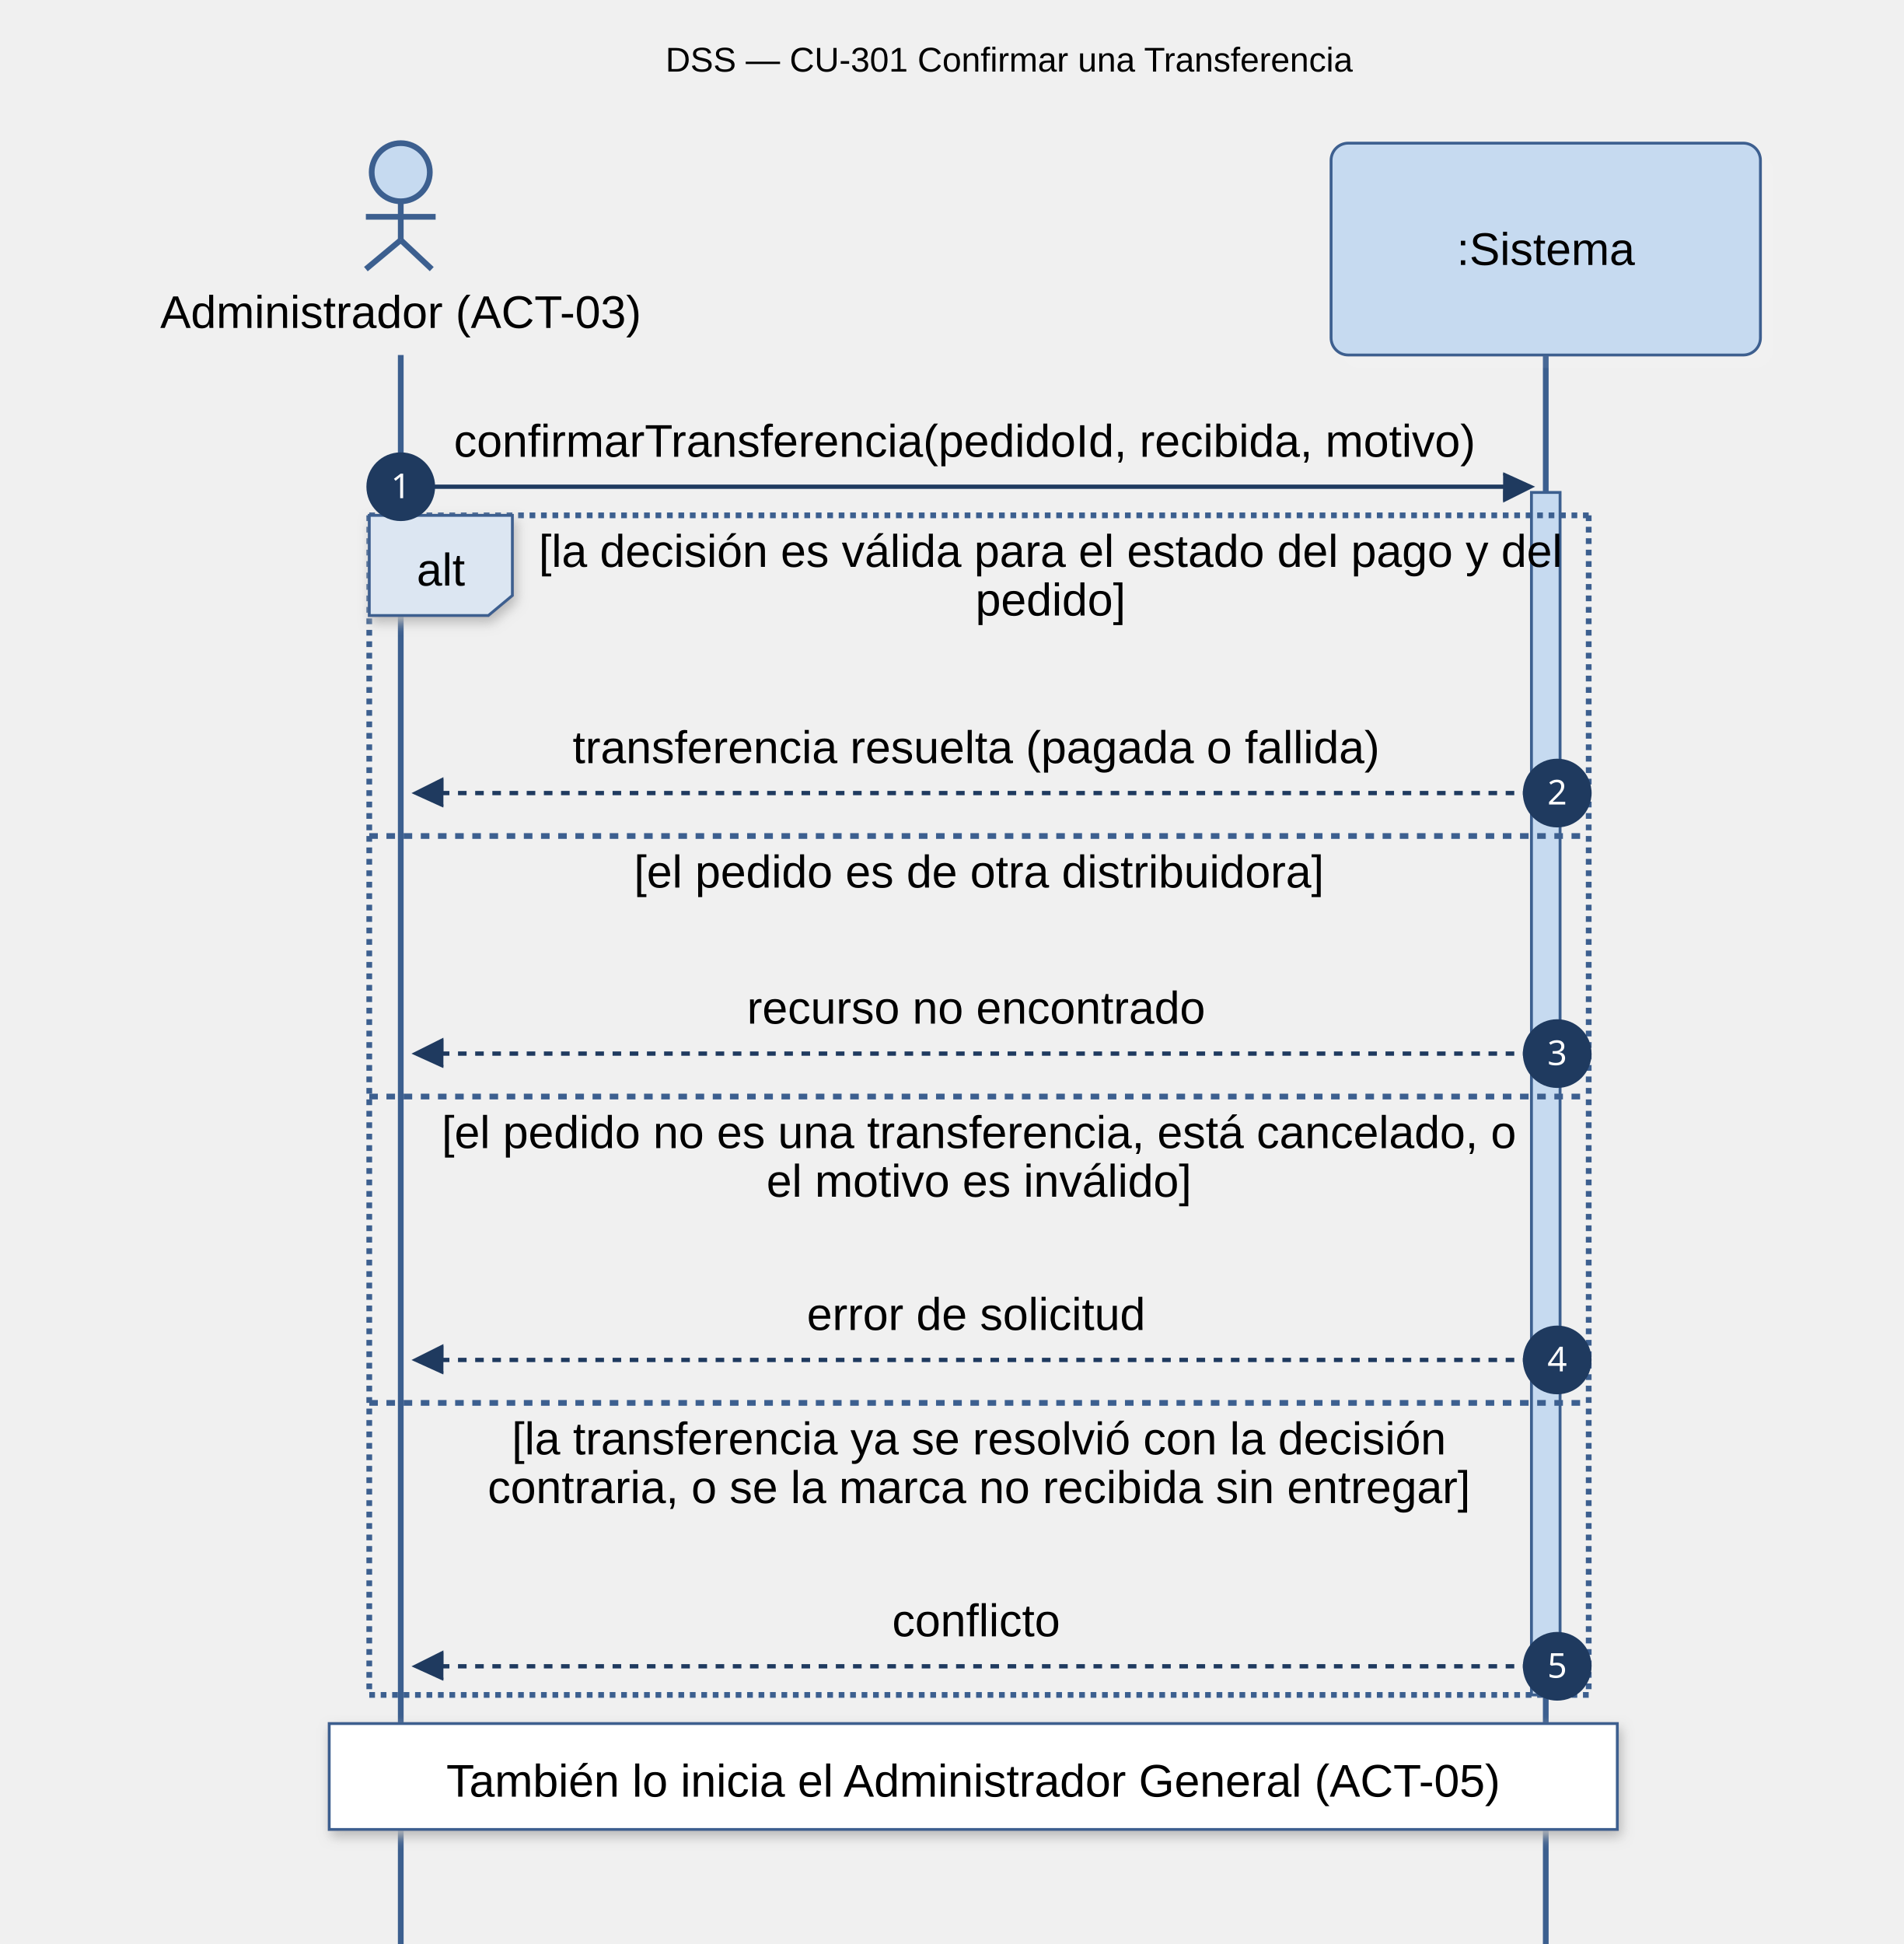
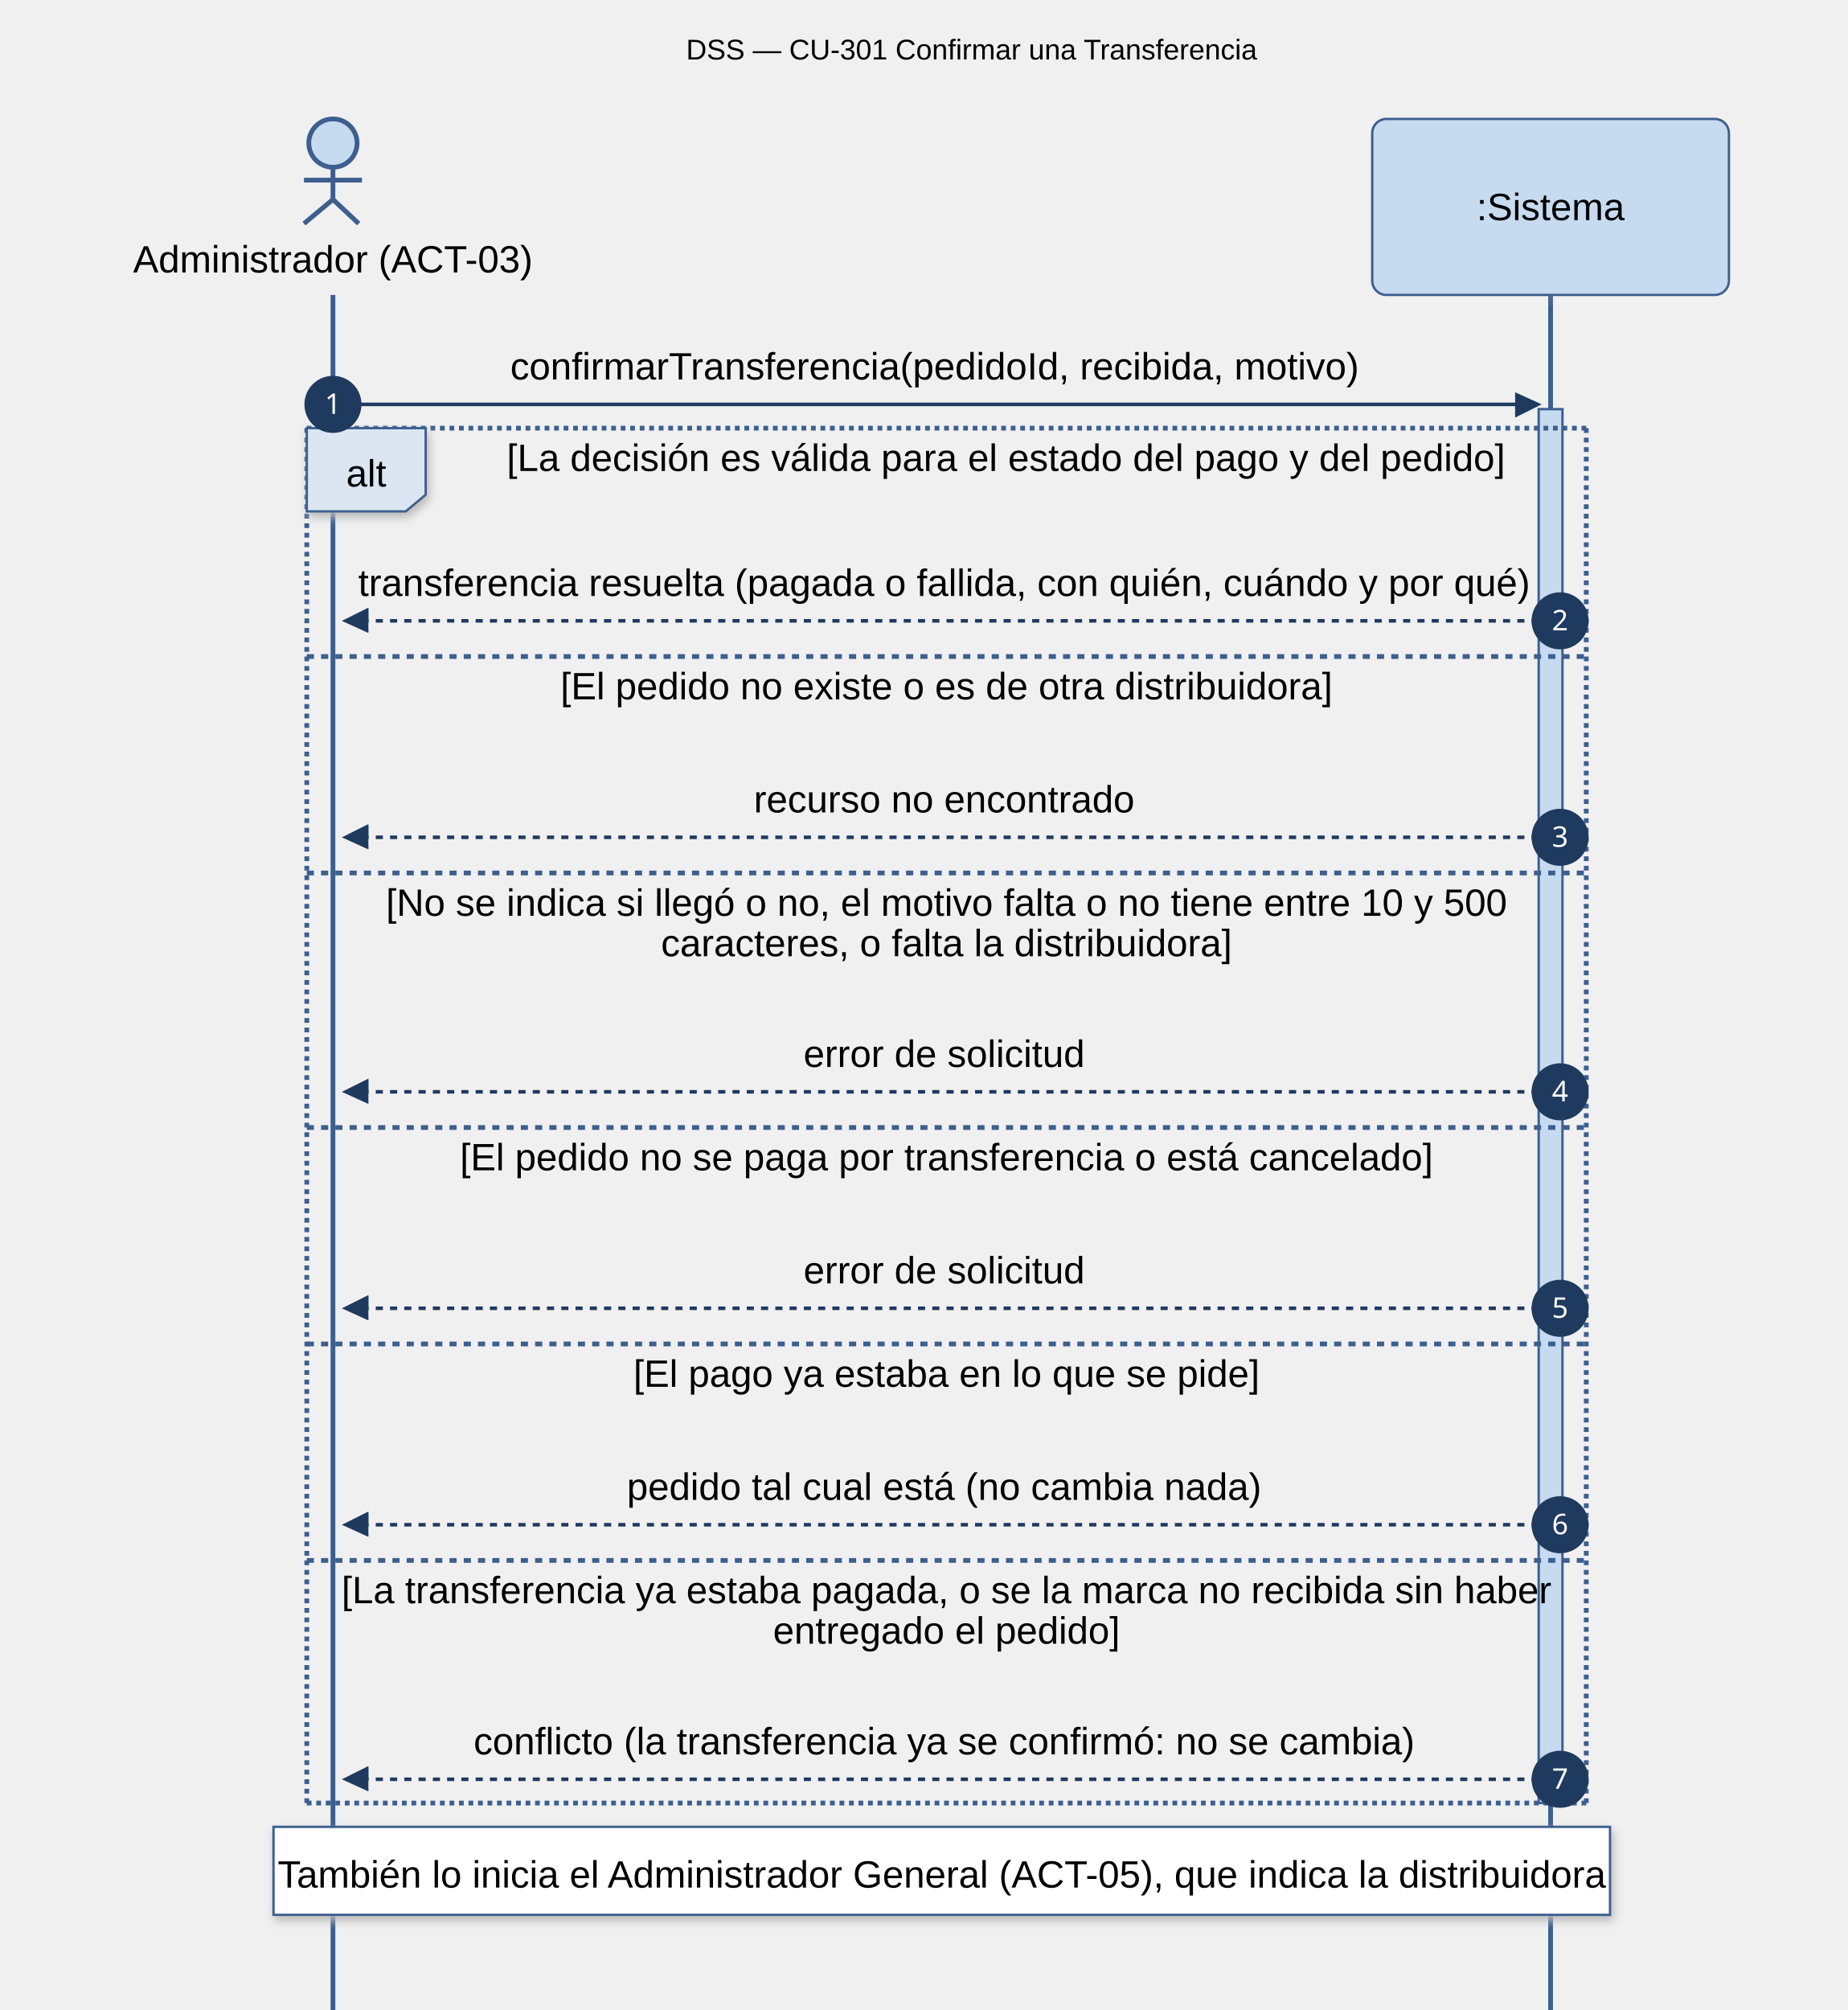
- <svg xmlns="http://www.w3.org/2000/svg" id="my-svg" width="100%" style="max-width: 665px; background-color: white;" viewBox="-50 -50 665 679" role="graphics-document document" aria-roledescription="sequence">
+ <svg xmlns="http://www.w3.org/2000/svg" id="my-svg" width="100%" style="max-width: 777px; background-color: white;" viewBox="-50 -50 777 845" role="graphics-document document" aria-roledescription="sequence">
  <g>
-     <line id="actor1" x1="490" y1="74" x2="490" y2="2000" class="actor-line 200" stroke-width="0.5px" stroke="#999" name="SIS" data-et="life-line" data-id="SIS" />
+     <line id="actor1" x1="602" y1="74" x2="602" y2="2000" class="actor-line 200" stroke-width="0.5px" stroke="#999" name="SIS" data-et="life-line" data-id="SIS" />
    <g id="root-1" data-look="neo" data-et="participant" data-type="participant" data-id="SIS">
-       <rect x="415" y="0" fill="#eaeaea" stroke="#666" width="150" height="74" name="SIS" rx="6" ry="6" class="actor actor-top" data-look="neo" filter="url(#my-svg-drop-shadow)" />
-       <text x="490" y="37" dominant-baseline="central" alignment-baseline="central" class="actor actor-box" style="text-anchor: middle; font-size: 16px; font-weight: 400;">
-         <tspan x="490" dy="0">:Sistema</tspan>
+       <rect x="527" y="0" fill="#eaeaea" stroke="#666" width="150" height="74" name="SIS" rx="6" ry="6" class="actor actor-top" data-look="neo" filter="url(#my-svg-drop-shadow)" />
+       <text x="602" y="37" dominant-baseline="central" alignment-baseline="central" class="actor actor-box" style="text-anchor: middle; font-size: 16px; font-weight: 400;">
+         <tspan x="602" dy="0">:Sistema</tspan>
      </text>
    </g>
  </g>
  <g>
    <line id="actor0" x1="90" y1="74" x2="90" y2="2000" class="actor-line 200" stroke-width="0.5px" stroke="#999" name="ADM" data-et="life-line" data-id="ADM" />
  </g>
  <style>#my-svg{font-family:Arial,Helvetica,sans-serif;font-size:12px;fill:#000000;}@keyframes edge-animation-frame{from{stroke-dashoffset:0;}}@keyframes dash{to{stroke-dashoffset:0;}}#my-svg .edge-animation-slow{stroke-dasharray:9,5!important;stroke-dashoffset:900;animation:dash 50s linear infinite;stroke-linecap:round;}#my-svg .edge-animation-fast{stroke-dasharray:9,5!important;stroke-dashoffset:900;animation:dash 20s linear infinite;stroke-linecap:round;}#my-svg .error-icon{fill:hsl(31.429, 58.333%, 90.882%);}#my-svg .error-text{fill:rgb(9.688, 22.604, 36.812);stroke:rgb(9.688, 22.604, 36.812);}#my-svg .edge-thickness-normal{stroke-width:1px;}#my-svg .edge-thickness-thick{stroke-width:3.5px;}#my-svg .edge-pattern-solid{stroke-dasharray:0;}#my-svg .edge-thickness-invisible{stroke-width:0;fill:none;}#my-svg .edge-pattern-dashed{stroke-dasharray:3;}#my-svg .edge-pattern-dotted{stroke-dasharray:2;}#my-svg .marker{fill:#1F3A5F;stroke:#1F3A5F;}#my-svg .marker.cross{stroke:#1F3A5F;}#my-svg svg{font-family:Arial,Helvetica,sans-serif;font-size:12px;}#my-svg p{margin:0;}#my-svg .actor{stroke:#3C5F8F;fill:#C6DAF0;stroke-width:1;}#my-svg rect.actor.outer-path[data-look="neo"]{filter:drop-shadow( 1px 2px 2px rgba(185,185,185,1));}#my-svg rect.note[data-look="neo"]{stroke:#3C5F8F;fill:#FFFFFF;filter:drop-shadow( 1px 2px 2px rgba(185,185,185,1));}#my-svg text.actor&gt;tspan{fill:#000000;stroke:none;}#my-svg .actor-line{stroke:#3C5F8F;}#my-svg .innerArc{stroke-width:1.5;stroke-dasharray:none;}#my-svg .messageLine0{stroke-width:1.5;stroke-dasharray:none;stroke:#1F3A5F;}#my-svg .messageLine1{stroke-width:1.5;stroke-dasharray:2,2;stroke:#1F3A5F;}#my-svg [id$="-arrowhead"] path{fill:#1F3A5F;stroke:#1F3A5F;}#my-svg .sequenceNumber{fill:#FFFFFF;}#my-svg [id$="-sequencenumber"]{fill:#1F3A5F;}#my-svg [id$="-crosshead"] path{fill:#1F3A5F;stroke:#1F3A5F;}#my-svg .messageText{fill:#000000;stroke:none;}#my-svg .labelBox{stroke:#3C5F8F;fill:#DCE6F2;filter:drop-shadow( 1px 2px 2px rgba(185,185,185,1));}#my-svg .labelText,#my-svg .labelText&gt;tspan{fill:#000000;stroke:none;}#my-svg .loopText,#my-svg .loopText&gt;tspan{fill:#000000;stroke:none;}#my-svg .sectionTitle,#my-svg .sectionTitle&gt;tspan{fill:#000000;stroke:none;}#my-svg .loopLine{stroke-width:2px;stroke-dasharray:2,2;stroke:#3C5F8F;fill:#3C5F8F;}#my-svg .note{stroke:#3C5F8F;fill:#FFFFFF;}#my-svg .noteText,#my-svg .noteText&gt;tspan{fill:#000000;stroke:none;}#my-svg .activation0{fill:#C6DAF0;stroke:#3C5F8F;}#my-svg .activation1{fill:#C6DAF0;stroke:#3C5F8F;}#my-svg .activation2{fill:#C6DAF0;stroke:#3C5F8F;}#my-svg .actorPopupMenu{position:absolute;}#my-svg .actorPopupMenuPanel{position:absolute;fill:#C6DAF0;box-shadow:0px 8px 16px 0px rgba(0,0,0,0.2);filter:drop-shadow(3px 5px 2px rgb(0 0 0 / 0.4));}#my-svg .actor-man circle,#my-svg line{fill:#C6DAF0;stroke-width:2px;}#my-svg g rect.rect{filter:drop-shadow( 1px 2px 2px rgba(185,185,185,1));stroke:#3C5F8F;}#my-svg .node .neo-node{stroke:#3C5F8F;}#my-svg [data-look="neo"].node rect,#my-svg [data-look="neo"].cluster rect,#my-svg [data-look="neo"].node polygon{stroke:url(#my-svg-gradient);filter:drop-shadow( 1px 2px 2px rgba(185,185,185,1));}#my-svg [data-look="neo"].swimlane.cluster rect{filter:none;}#my-svg [data-look="neo"].node path{stroke:url(#my-svg-gradient);stroke-width:1px;}#my-svg [data-look="neo"].node .outer-path{filter:drop-shadow( 1px 2px 2px rgba(185,185,185,1));}#my-svg [data-look="neo"].node .neo-line path{stroke:#3C5F8F;filter:none;}#my-svg [data-look="neo"].node circle{stroke:url(#my-svg-gradient);filter:drop-shadow( 1px 2px 2px rgba(185,185,185,1));}#my-svg [data-look="neo"].node circle .state-start{fill:#000000;}#my-svg [data-look="neo"].icon-shape .icon{fill:url(#my-svg-gradient);filter:drop-shadow( 1px 2px 2px rgba(185,185,185,1));}#my-svg [data-look="neo"].icon-shape .icon-neo path{stroke:url(#my-svg-gradient);filter:drop-shadow( 1px 2px 2px rgba(185,185,185,1));}#my-svg :root{--mermaid-font-family:"trebuchet ms",verdana,arial,sans-serif;}</style>
  <g />
  <defs>
    <symbol id="my-svg-computer" width="24" height="24">
      <path transform="scale(.5)" d="M2 2v13h20v-13h-20zm18 11h-16v-9h16v9zm-10.228 6l.466-1h3.524l.467 1h-4.457zm14.228 3h-24l2-6h2.104l-1.33 4h18.45l-1.297-4h2.073l2 6zm-5-10h-14v-7h14v7z" />
    </symbol>
  </defs>
  <defs>
    <symbol id="my-svg-database" fill-rule="evenodd" clip-rule="evenodd">
      <path transform="scale(.5)" d="M12.258.001l.256.004.255.005.253.008.251.01.249.012.247.015.246.016.242.019.241.02.239.023.236.024.233.027.231.028.229.031.225.032.223.034.22.036.217.038.214.04.211.041.208.043.205.045.201.046.198.048.194.05.191.051.187.053.183.054.18.056.175.057.172.059.168.06.163.061.16.063.155.064.15.066.074.033.073.033.071.034.07.034.069.035.068.035.067.035.066.035.064.036.064.036.062.036.06.036.06.037.058.037.058.037.055.038.055.038.053.038.052.038.051.039.05.039.048.039.047.039.045.04.044.04.043.04.041.04.04.041.039.041.037.041.036.041.034.041.033.042.032.042.03.042.029.042.027.042.026.043.024.043.023.043.021.043.02.043.018.044.017.043.015.044.013.044.012.044.011.045.009.044.007.045.006.045.004.045.002.045.001.045v17l-.001.045-.002.045-.004.045-.006.045-.007.045-.009.044-.011.045-.012.044-.013.044-.015.044-.017.043-.018.044-.02.043-.021.043-.023.043-.024.043-.026.043-.027.042-.029.042-.03.042-.032.042-.033.042-.034.041-.036.041-.037.041-.039.041-.04.041-.041.04-.043.04-.044.04-.045.04-.047.039-.048.039-.05.039-.051.039-.052.038-.053.038-.055.038-.055.038-.058.037-.058.037-.06.037-.06.036-.062.036-.064.036-.064.036-.066.035-.067.035-.068.035-.069.035-.07.034-.071.034-.073.033-.074.033-.15.066-.155.064-.16.063-.163.061-.168.06-.172.059-.175.057-.18.056-.183.054-.187.053-.191.051-.194.05-.198.048-.201.046-.205.045-.208.043-.211.041-.214.04-.217.038-.22.036-.223.034-.225.032-.229.031-.231.028-.233.027-.236.024-.239.023-.241.02-.242.019-.246.016-.247.015-.249.012-.251.01-.253.008-.255.005-.256.004-.258.001-.258-.001-.256-.004-.255-.005-.253-.008-.251-.01-.249-.012-.247-.015-.245-.016-.243-.019-.241-.02-.238-.023-.236-.024-.234-.027-.231-.028-.228-.031-.226-.032-.223-.034-.22-.036-.217-.038-.214-.04-.211-.041-.208-.043-.204-.045-.201-.046-.198-.048-.195-.05-.19-.051-.187-.053-.184-.054-.179-.056-.176-.057-.172-.059-.167-.06-.164-.061-.159-.063-.155-.064-.151-.066-.074-.033-.072-.033-.072-.034-.07-.034-.069-.035-.068-.035-.067-.035-.066-.035-.064-.036-.063-.036-.062-.036-.061-.036-.06-.037-.058-.037-.057-.037-.056-.038-.055-.038-.053-.038-.052-.038-.051-.039-.049-.039-.049-.039-.046-.039-.046-.04-.044-.04-.043-.04-.041-.04-.04-.041-.039-.041-.037-.041-.036-.041-.034-.041-.033-.042-.032-.042-.03-.042-.029-.042-.027-.042-.026-.043-.024-.043-.023-.043-.021-.043-.02-.043-.018-.044-.017-.043-.015-.044-.013-.044-.012-.044-.011-.045-.009-.044-.007-.045-.006-.045-.004-.045-.002-.045-.001-.045v-17l.001-.045.002-.045.004-.045.006-.045.007-.045.009-.044.011-.045.012-.044.013-.044.015-.044.017-.043.018-.044.02-.043.021-.043.023-.043.024-.043.026-.043.027-.042.029-.042.03-.042.032-.042.033-.042.034-.041.036-.041.037-.041.039-.041.04-.041.041-.04.043-.04.044-.04.046-.04.046-.039.049-.039.049-.039.051-.039.052-.038.053-.038.055-.038.056-.038.057-.037.058-.037.06-.037.061-.036.062-.036.063-.036.064-.036.066-.035.067-.035.068-.035.069-.035.07-.034.072-.034.072-.033.074-.033.151-.066.155-.064.159-.063.164-.061.167-.06.172-.059.176-.057.179-.056.184-.054.187-.053.19-.051.195-.05.198-.048.201-.046.204-.045.208-.043.211-.041.214-.04.217-.038.22-.036.223-.034.226-.032.228-.031.231-.028.234-.027.236-.024.238-.023.241-.02.243-.019.245-.016.247-.015.249-.012.251-.01.253-.008.255-.005.256-.004.258-.001.258.001zm-9.258 20.499v.01l.001.021.003.021.004.022.005.021.006.022.007.022.009.023.01.022.011.023.012.023.013.023.015.023.016.024.017.023.018.024.019.024.021.024.022.025.023.024.024.025.052.049.056.05.061.051.066.051.07.051.075.051.079.052.084.052.088.052.092.052.097.052.102.051.105.052.11.052.114.051.119.051.123.051.127.05.131.05.135.05.139.048.144.049.147.047.152.047.155.047.16.045.163.045.167.043.171.043.176.041.178.041.183.039.187.039.19.037.194.035.197.035.202.033.204.031.209.03.212.029.216.027.219.025.222.024.226.021.23.02.233.018.236.016.24.015.243.012.246.01.249.008.253.005.256.004.259.001.26-.001.257-.004.254-.005.25-.008.247-.011.244-.012.241-.014.237-.016.233-.018.231-.021.226-.021.224-.024.22-.026.216-.027.212-.028.21-.031.205-.031.202-.034.198-.034.194-.036.191-.037.187-.039.183-.04.179-.04.175-.042.172-.043.168-.044.163-.045.16-.046.155-.046.152-.047.148-.048.143-.049.139-.049.136-.05.131-.05.126-.05.123-.051.118-.052.114-.051.11-.052.106-.052.101-.052.096-.052.092-.052.088-.053.083-.051.079-.052.074-.052.07-.051.065-.051.06-.051.056-.05.051-.05.023-.024.023-.025.021-.024.02-.024.019-.024.018-.024.017-.024.015-.023.014-.024.013-.023.012-.023.01-.023.01-.022.008-.022.006-.022.006-.022.004-.022.004-.021.001-.021.001-.021v-4.127l-.077.055-.08.053-.083.054-.085.053-.087.052-.09.052-.093.051-.095.05-.097.05-.1.049-.102.049-.105.048-.106.047-.109.047-.111.046-.114.045-.115.045-.118.044-.12.043-.122.042-.124.042-.126.041-.128.04-.13.04-.132.038-.134.038-.135.037-.138.037-.139.035-.142.035-.143.034-.144.033-.147.032-.148.031-.15.03-.151.03-.153.029-.154.027-.156.027-.158.026-.159.025-.161.024-.162.023-.163.022-.165.021-.166.02-.167.019-.169.018-.169.017-.171.016-.173.015-.173.014-.175.013-.175.012-.177.011-.178.01-.179.008-.179.008-.181.006-.182.005-.182.004-.184.003-.184.002h-.37l-.184-.002-.184-.003-.182-.004-.182-.005-.181-.006-.179-.008-.179-.008-.178-.01-.176-.011-.176-.012-.175-.013-.173-.014-.172-.015-.171-.016-.17-.017-.169-.018-.167-.019-.166-.02-.165-.021-.163-.022-.162-.023-.161-.024-.159-.025-.157-.026-.156-.027-.155-.027-.153-.029-.151-.03-.15-.03-.148-.031-.146-.032-.145-.033-.143-.034-.141-.035-.14-.035-.137-.037-.136-.037-.134-.038-.132-.038-.13-.04-.128-.04-.126-.041-.124-.042-.122-.042-.12-.044-.117-.043-.116-.045-.113-.045-.112-.046-.109-.047-.106-.047-.105-.048-.102-.049-.1-.049-.097-.05-.095-.05-.093-.052-.09-.051-.087-.052-.085-.053-.083-.054-.08-.054-.077-.054v4.127zm0-5.654v.011l.001.021.003.021.004.021.005.022.006.022.007.022.009.022.01.022.011.023.012.023.013.023.015.024.016.023.017.024.018.024.019.024.021.024.022.024.023.025.024.024.052.05.056.05.061.05.066.051.07.051.075.052.079.051.084.052.088.052.092.052.097.052.102.052.105.052.11.051.114.051.119.052.123.05.127.051.131.05.135.049.139.049.144.048.147.048.152.047.155.046.16.045.163.045.167.044.171.042.176.042.178.04.183.04.187.038.19.037.194.036.197.034.202.033.204.032.209.03.212.028.216.027.219.025.222.024.226.022.23.02.233.018.236.016.24.014.243.012.246.01.249.008.253.006.256.003.259.001.26-.001.257-.003.254-.006.25-.008.247-.01.244-.012.241-.015.237-.016.233-.018.231-.02.226-.022.224-.024.22-.025.216-.027.212-.029.21-.03.205-.032.202-.033.198-.035.194-.036.191-.037.187-.039.183-.039.179-.041.175-.042.172-.043.168-.044.163-.045.16-.045.155-.047.152-.047.148-.048.143-.048.139-.05.136-.049.131-.05.126-.051.123-.051.118-.051.114-.052.11-.052.106-.052.101-.052.096-.052.092-.052.088-.052.083-.052.079-.052.074-.051.07-.052.065-.051.06-.05.056-.051.051-.049.023-.025.023-.024.021-.025.02-.024.019-.024.018-.024.017-.024.015-.023.014-.023.013-.024.012-.022.01-.023.01-.023.008-.022.006-.022.006-.022.004-.021.004-.022.001-.021.001-.021v-4.139l-.077.054-.08.054-.083.054-.085.052-.087.053-.09.051-.093.051-.095.051-.097.05-.1.049-.102.049-.105.048-.106.047-.109.047-.111.046-.114.045-.115.044-.118.044-.12.044-.122.042-.124.042-.126.041-.128.04-.13.039-.132.039-.134.038-.135.037-.138.036-.139.036-.142.035-.143.033-.144.033-.147.033-.148.031-.15.03-.151.03-.153.028-.154.028-.156.027-.158.026-.159.025-.161.024-.162.023-.163.022-.165.021-.166.02-.167.019-.169.018-.169.017-.171.016-.173.015-.173.014-.175.013-.175.012-.177.011-.178.009-.179.009-.179.007-.181.007-.182.005-.182.004-.184.003-.184.002h-.37l-.184-.002-.184-.003-.182-.004-.182-.005-.181-.007-.179-.007-.179-.009-.178-.009-.176-.011-.176-.012-.175-.013-.173-.014-.172-.015-.171-.016-.17-.017-.169-.018-.167-.019-.166-.02-.165-.021-.163-.022-.162-.023-.161-.024-.159-.025-.157-.026-.156-.027-.155-.028-.153-.028-.151-.03-.15-.03-.148-.031-.146-.033-.145-.033-.143-.033-.141-.035-.14-.036-.137-.036-.136-.037-.134-.038-.132-.039-.13-.039-.128-.04-.126-.041-.124-.042-.122-.043-.12-.043-.117-.044-.116-.044-.113-.046-.112-.046-.109-.046-.106-.047-.105-.048-.102-.049-.1-.049-.097-.05-.095-.051-.093-.051-.09-.051-.087-.053-.085-.052-.083-.054-.08-.054-.077-.054v4.139zm0-5.666v.011l.001.02.003.022.004.021.005.022.006.021.007.022.009.023.01.022.011.023.012.023.013.023.015.023.016.024.017.024.018.023.019.024.021.025.022.024.023.024.024.025.052.05.056.05.061.05.066.051.07.051.075.052.079.051.084.052.088.052.092.052.097.052.102.052.105.051.11.052.114.051.119.051.123.051.127.05.131.05.135.05.139.049.144.048.147.048.152.047.155.046.16.045.163.045.167.043.171.043.176.042.178.04.183.04.187.038.19.037.194.036.197.034.202.033.204.032.209.03.212.028.216.027.219.025.222.024.226.021.23.02.233.018.236.017.24.014.243.012.246.01.249.008.253.006.256.003.259.001.26-.001.257-.003.254-.006.25-.008.247-.01.244-.013.241-.014.237-.016.233-.018.231-.02.226-.022.224-.024.22-.025.216-.027.212-.029.21-.03.205-.032.202-.033.198-.035.194-.036.191-.037.187-.039.183-.039.179-.041.175-.042.172-.043.168-.044.163-.045.16-.045.155-.047.152-.047.148-.048.143-.049.139-.049.136-.049.131-.051.126-.05.123-.051.118-.052.114-.051.11-.052.106-.052.101-.052.096-.052.092-.052.088-.052.083-.052.079-.052.074-.052.07-.051.065-.051.06-.051.056-.05.051-.049.023-.025.023-.025.021-.024.02-.024.019-.024.018-.024.017-.024.015-.023.014-.024.013-.023.012-.023.01-.022.01-.023.008-.022.006-.022.006-.022.004-.022.004-.021.001-.021.001-.021v-4.153l-.077.054-.08.054-.083.053-.085.053-.087.053-.09.051-.093.051-.095.051-.097.05-.1.049-.102.048-.105.048-.106.048-.109.046-.111.046-.114.046-.115.044-.118.044-.12.043-.122.043-.124.042-.126.041-.128.04-.13.039-.132.039-.134.038-.135.037-.138.036-.139.036-.142.034-.143.034-.144.033-.147.032-.148.032-.15.03-.151.03-.153.028-.154.028-.156.027-.158.026-.159.024-.161.024-.162.023-.163.023-.165.021-.166.02-.167.019-.169.018-.169.017-.171.016-.173.015-.173.014-.175.013-.175.012-.177.01-.178.01-.179.009-.179.007-.181.006-.182.006-.182.004-.184.003-.184.001-.185.001-.185-.001-.184-.001-.184-.003-.182-.004-.182-.006-.181-.006-.179-.007-.179-.009-.178-.01-.176-.01-.176-.012-.175-.013-.173-.014-.172-.015-.171-.016-.17-.017-.169-.018-.167-.019-.166-.02-.165-.021-.163-.023-.162-.023-.161-.024-.159-.024-.157-.026-.156-.027-.155-.028-.153-.028-.151-.03-.15-.03-.148-.032-.146-.032-.145-.033-.143-.034-.141-.034-.14-.036-.137-.036-.136-.037-.134-.038-.132-.039-.13-.039-.128-.041-.126-.041-.124-.041-.122-.043-.12-.043-.117-.044-.116-.044-.113-.046-.112-.046-.109-.046-.106-.048-.105-.048-.102-.048-.1-.05-.097-.049-.095-.051-.093-.051-.09-.052-.087-.052-.085-.053-.083-.053-.08-.054-.077-.054v4.153zm8.74-8.179l-.257.004-.254.005-.25.008-.247.011-.244.012-.241.014-.237.016-.233.018-.231.021-.226.022-.224.023-.22.026-.216.027-.212.028-.21.031-.205.032-.202.033-.198.034-.194.036-.191.038-.187.038-.183.04-.179.041-.175.042-.172.043-.168.043-.163.045-.16.046-.155.046-.152.048-.148.048-.143.048-.139.049-.136.05-.131.05-.126.051-.123.051-.118.051-.114.052-.11.052-.106.052-.101.052-.096.052-.092.052-.088.052-.083.052-.079.052-.074.051-.07.052-.065.051-.06.05-.056.05-.051.05-.023.025-.023.024-.021.024-.02.025-.019.024-.018.024-.017.023-.015.024-.014.023-.013.023-.012.023-.01.023-.01.022-.008.022-.006.023-.006.021-.004.022-.004.021-.001.021-.001.021.001.021.001.021.004.021.004.022.006.021.006.023.008.022.01.022.01.023.012.023.013.023.014.023.015.024.017.023.018.024.019.024.02.025.021.024.023.024.023.025.051.05.056.05.06.05.065.051.07.052.074.051.079.052.083.052.088.052.092.052.096.052.101.052.106.052.11.052.114.052.118.051.123.051.126.051.131.05.136.05.139.049.143.048.148.048.152.048.155.046.16.046.163.045.168.043.172.043.175.042.179.041.183.04.187.038.191.038.194.036.198.034.202.033.205.032.21.031.212.028.216.027.22.026.224.023.226.022.231.021.233.018.237.016.241.014.244.012.247.011.25.008.254.005.257.004.26.001.26-.001.257-.004.254-.005.25-.008.247-.011.244-.012.241-.014.237-.016.233-.018.231-.021.226-.022.224-.023.22-.026.216-.027.212-.028.21-.031.205-.032.202-.033.198-.034.194-.036.191-.038.187-.038.183-.04.179-.041.175-.042.172-.043.168-.043.163-.045.16-.046.155-.046.152-.048.148-.048.143-.048.139-.049.136-.05.131-.05.126-.051.123-.051.118-.051.114-.052.11-.052.106-.052.101-.052.096-.052.092-.052.088-.052.083-.052.079-.052.074-.051.07-.052.065-.051.06-.05.056-.05.051-.05.023-.025.023-.024.021-.024.02-.025.019-.024.018-.024.017-.023.015-.024.014-.023.013-.023.012-.023.01-.023.01-.022.008-.022.006-.023.006-.021.004-.022.004-.021.001-.021.001-.021-.001-.021-.001-.021-.004-.021-.004-.022-.006-.021-.006-.023-.008-.022-.01-.022-.01-.023-.012-.023-.013-.023-.014-.023-.015-.024-.017-.023-.018-.024-.019-.024-.02-.025-.021-.024-.023-.024-.023-.025-.051-.05-.056-.05-.06-.05-.065-.051-.07-.052-.074-.051-.079-.052-.083-.052-.088-.052-.092-.052-.096-.052-.101-.052-.106-.052-.11-.052-.114-.052-.118-.051-.123-.051-.126-.051-.131-.05-.136-.05-.139-.049-.143-.048-.148-.048-.152-.048-.155-.046-.16-.046-.163-.045-.168-.043-.172-.043-.175-.042-.179-.041-.183-.04-.187-.038-.191-.038-.194-.036-.198-.034-.202-.033-.205-.032-.21-.031-.212-.028-.216-.027-.22-.026-.224-.023-.226-.022-.231-.021-.233-.018-.237-.016-.241-.014-.244-.012-.247-.011-.25-.008-.254-.005-.257-.004-.26-.001-.26.001z" />
    </symbol>
  </defs>
  <defs>
    <symbol id="my-svg-clock" width="24" height="24">
      <path transform="scale(.5)" d="M12 2c5.514 0 10 4.486 10 10s-4.486 10-10 10-10-4.486-10-10 4.486-10 10-10zm0-2c-6.627 0-12 5.373-12 12s5.373 12 12 12 12-5.373 12-12-5.373-12-12-12zm5.848 12.459c.202.038.202.333.001.372-1.907.361-6.045 1.111-6.547 1.111-.719 0-1.301-.582-1.301-1.301 0-.512.77-5.447 1.125-7.445.034-.192.312-.181.343.014l.985 6.238 5.394 1.011z" />
    </symbol>
  </defs>
  <defs>
    <marker id="my-svg-arrowhead" refX="7.9" refY="5" markerUnits="userSpaceOnUse" markerWidth="12" markerHeight="12" orient="auto-start-reverse">
      <path d="M -1 0 L 10 5 L 0 10 z" />
    </marker>
  </defs>
  <defs>
    <marker id="my-svg-crosshead" markerWidth="15" markerHeight="8" orient="auto" refX="4" refY="4.5">
      <path fill="none" stroke="#000000" stroke-width="1pt" d="M 1,2 L 6,7 M 6,2 L 1,7" style="stroke-dasharray: 0, 0;" />
    </marker>
  </defs>
  <defs>
    <marker id="my-svg-filled-head" refX="15.5" refY="7" markerWidth="20" markerHeight="28" orient="auto">
      <path d="M 18,7 L9,13 L14,7 L9,1 Z" />
    </marker>
  </defs>
  <defs>
    <marker id="my-svg-sequencenumber" refX="15" refY="15" markerWidth="60" markerHeight="40" orient="auto">
      <circle cx="15" cy="15" r="6" />
    </marker>
  </defs>
  <defs>
    <marker id="my-svg-solidTopArrowHead" refX="7.9" refY="7.25" markerUnits="userSpaceOnUse" markerWidth="12" markerHeight="12" orient="auto-start-reverse">
      <path d="M 0 0 L 10 8 L 0 8 z" />
    </marker>
  </defs>
  <defs>
    <marker id="my-svg-solidBottomArrowHead" refX="7.9" refY="0.75" markerUnits="userSpaceOnUse" markerWidth="12" markerHeight="12" orient="auto-start-reverse">
      <path d="M 0 0 L 10 0 L 0 8 z" />
    </marker>
  </defs>
  <defs>
    <marker id="my-svg-stickTopArrowHead" refX="7.5" refY="7" markerUnits="userSpaceOnUse" markerWidth="12" markerHeight="12" orient="auto-start-reverse">
      <path d="M 0 0 L 7 7" stroke="black" stroke-width="1.5" fill="none" />
    </marker>
  </defs>
  <defs>
    <marker id="my-svg-stickBottomArrowHead" refX="7.5" refY="0" markerUnits="userSpaceOnUse" markerWidth="12" markerHeight="12" orient="auto-start-reverse">
      <path d="M 0 7 L 7 0" stroke="black" stroke-width="1.5" fill="none" />
    </marker>
  </defs>
  <defs>
    <filter id="my-svg-drop-shadow" height="130%" width="130%">
      <feDropShadow dx="4" dy="4" stdDeviation="0" flood-opacity="0.06" flood-color="#FFFFFF" />
    </filter>
  </defs>
  <g>
-     <rect x="485" y="122" fill="#EDF2AE" stroke="#666" width="10" height="420" class="activation0" data-look="neo" />
+     <rect x="597" y="122" fill="#EDF2AE" stroke="#666" width="10" height="586" class="activation0" data-look="neo" />
  </g>
-   <g data-et="control-structure" data-id="i11">
-     <line x1="79" y1="130" x2="505" y2="130" class="loopLine" />
-     <line x1="505" y1="130" x2="505" y2="542" class="loopLine" />
-     <line x1="79" y1="542" x2="505" y2="542" class="loopLine" />
-     <line x1="79" y1="130" x2="79" y2="542" class="loopLine" />
-     <line x1="79" y1="242" x2="505" y2="242" class="loopLine" style="stroke-dasharray: 3, 3;" />
-     <line x1="79" y1="333" x2="505" y2="333" class="loopLine" style="stroke-dasharray: 3, 3;" />
-     <line x1="79" y1="440" x2="505" y2="440" class="loopLine" style="stroke-dasharray: 3, 3;" />
+   <g data-et="control-structure" data-id="i15">
+     <line x1="79" y1="130" x2="617" y2="130" class="loopLine" />
+     <line x1="617" y1="130" x2="617" y2="708" class="loopLine" />
+     <line x1="79" y1="708" x2="617" y2="708" class="loopLine" />
+     <line x1="79" y1="130" x2="79" y2="708" class="loopLine" />
+     <line x1="79" y1="226" x2="617" y2="226" class="loopLine" style="stroke-dasharray: 3, 3;" />
+     <line x1="79" y1="317" x2="617" y2="317" class="loopLine" style="stroke-dasharray: 3, 3;" />
+     <line x1="79" y1="424" x2="617" y2="424" class="loopLine" style="stroke-dasharray: 3, 3;" />
+     <line x1="79" y1="515" x2="617" y2="515" class="loopLine" style="stroke-dasharray: 3, 3;" />
+     <line x1="79" y1="606" x2="617" y2="606" class="loopLine" style="stroke-dasharray: 3, 3;" />
    <polygon points="79,130 129,130 129,158 120.6,165 79,165" class="labelBox" />
    <text x="104" y="150" text-anchor="middle" dominant-baseline="middle" alignment-baseline="middle" class="labelText" style="font-size: 16px; font-weight: 400;">alt</text>
-     <text x="317" y="148" text-anchor="middle" class="loopText" style="font-size: 16px; font-weight: 400;">
-       <tspan x="317">[la decisión es válida para el estado del pago y del</tspan>
+     <text x="373" y="148" text-anchor="middle" class="loopText" style="font-size: 16px; font-weight: 400;">
+       <tspan x="373">[La decisión es válida para el estado del pago y del pedido]</tspan>
    </text>
-     <text x="317" y="165" text-anchor="middle" class="loopText" style="font-size: 16px; font-weight: 400;">
-       <tspan x="317">pedido]</tspan>
-     </text>
-     <text x="292" y="260" text-anchor="middle" class="sectionTitle" style="font-size: 16px; font-weight: 400;">[el pedido es de otra distribuidora]</text>
-     <text x="292" y="351" text-anchor="middle" class="sectionTitle" style="font-size: 16px; font-weight: 400;">[el pedido no es una transferencia, está cancelado, o</text>
-     <text x="292" y="368" text-anchor="middle" class="sectionTitle" style="font-size: 16px; font-weight: 400;">el motivo es inválido]</text>
-     <text x="292" y="458" text-anchor="middle" class="sectionTitle" style="font-size: 16px; font-weight: 400;">[la transferencia ya se resolvió con la decisión</text>
-     <text x="292" y="475" text-anchor="middle" class="sectionTitle" style="font-size: 16px; font-weight: 400;">contraria, o se la marca no recibida sin entregar]</text>
+     <text x="348" y="244" text-anchor="middle" class="sectionTitle" style="font-size: 16px; font-weight: 400;">[El pedido no existe o es de otra distribuidora]</text>
+     <text x="348" y="335" text-anchor="middle" class="sectionTitle" style="font-size: 16px; font-weight: 400;">[No se indica si llegó o no, el motivo falta o no tiene entre 10 y 500</text>
+     <text x="348" y="352" text-anchor="middle" class="sectionTitle" style="font-size: 16px; font-weight: 400;">caracteres, o falta la distribuidora]</text>
+     <text x="348" y="442" text-anchor="middle" class="sectionTitle" style="font-size: 16px; font-weight: 400;">[El pedido no se paga por transferencia o está cancelado]</text>
+     <text x="348" y="533" text-anchor="middle" class="sectionTitle" style="font-size: 16px; font-weight: 400;">[El pago ya estaba en lo que se pide]</text>
+     <text x="348" y="624" text-anchor="middle" class="sectionTitle" style="font-size: 16px; font-weight: 400;">[La transferencia ya estaba pagada, o se la marca no recibida sin haber</text>
+     <text x="348" y="641" text-anchor="middle" class="sectionTitle" style="font-size: 16px; font-weight: 400;">entregado el pedido]</text>
  </g>
-   <g data-et="note" data-id="i13">
-     <rect x="65" y="552" fill="#EDF2AE" stroke="#666" width="450" height="37" class="note" data-look="neo" />
-     <text x="290" y="557" text-anchor="middle" dominant-baseline="middle" alignment-baseline="middle" class="noteText" dy="1em" style="font-size: 16px; font-weight: 400;">
-       <tspan x="290">También lo inicia el Administrador General (ACT-05)</tspan>
+   <g data-et="note" data-id="i17">
+     <rect x="65" y="718" fill="#EDF2AE" stroke="#666" width="562" height="37" class="note" data-look="neo" />
+     <text x="346" y="723" text-anchor="middle" dominant-baseline="middle" alignment-baseline="middle" class="noteText" dy="1em" style="font-size: 16px; font-weight: 400;">
+       <tspan x="346">También lo inicia el Administrador General (ACT-05), que indica la distribuidora</tspan>
    </text>
  </g>
  <g class="actor-man actor-top" name="ADM" data-et="participant" data-type="actor" data-id="ADM" style="stroke: rgb(60, 95, 143);">
    <line id="actor-man-torso0" x1="90" y1="20.308" x2="90" y2="33.846" />
    <line id="actor-man-arms0" x1="77.815" y1="25.723" x2="102.185" y2="25.723" />
    <line x1="77.815" y1="44" x2="90" y2="33.846" />
    <line x1="90" y1="33.846" x2="100.831" y2="44" />
    <circle cx="90" cy="10.154" r="10.154" width="180" height="74" />
    <text x="90" y="59" dominant-baseline="central" alignment-baseline="central" class="actor actor-man" style="text-anchor: middle; font-size: 16px; font-weight: 400;">
      <tspan x="90" dy="0">Administrador (ACT-03)</tspan>
    </text>
  </g>
-   <text x="287" y="89" text-anchor="middle" dominant-baseline="middle" alignment-baseline="middle" class="messageText" dy="1em" style="font-size: 16px; font-weight: 400;">confirmarTransferencia(pedidoId, recibida, motivo)</text>
-   <line x1="97" y1="120" x2="483" y2="120" class="messageLine0" data-et="message" data-id="i1" data-from="ADM" data-to="SIS" stroke-width="2" stroke="none" marker-end="url(#my-svg-arrowhead)" style="fill: none;" />
+   <text x="343" y="89" text-anchor="middle" dominant-baseline="middle" alignment-baseline="middle" class="messageText" dy="1em" style="font-size: 16px; font-weight: 400;">confirmarTransferencia(pedidoId, recibida, motivo)</text>
+   <line x1="97" y1="120" x2="595" y2="120" class="messageLine0" data-et="message" data-id="i1" data-from="ADM" data-to="SIS" stroke-width="2" stroke="none" marker-end="url(#my-svg-arrowhead)" style="fill: none;" />
  <line x1="90" y1="120" x2="90" y2="120" stroke-width="0" marker-start="url(#my-svg-sequencenumber)" />
  <text x="90" y="124" font-family="sans-serif" font-size="12px" text-anchor="middle" class="sequenceNumber">1</text>
-   <text x="291" y="196" text-anchor="middle" dominant-baseline="middle" alignment-baseline="middle" class="messageText" dy="1em" style="font-size: 16px; font-weight: 400;">transferencia resuelta (pagada o fallida)</text>
-   <line x1="491" y1="227" x2="97" y2="227" class="messageLine1" data-et="message" data-id="i4" data-from="SIS" data-to="ADM" stroke-width="2" stroke="none" marker-end="url(#my-svg-arrowhead)" style="stroke-dasharray: 3, 3; fill: none;" />
-   <line x1="494" y1="227" x2="494" y2="227" stroke-width="0" marker-start="url(#my-svg-sequencenumber)" />
-   <text x="494" y="231" font-family="sans-serif" font-size="12px" text-anchor="middle" class="sequenceNumber">2</text>
-   <text x="291" y="287" text-anchor="middle" dominant-baseline="middle" alignment-baseline="middle" class="messageText" dy="1em" style="font-size: 16px; font-weight: 400;">recurso no encontrado</text>
-   <line x1="491" y1="318" x2="97" y2="318" class="messageLine1" data-et="message" data-id="i6" data-from="SIS" data-to="ADM" stroke-width="2" stroke="none" marker-end="url(#my-svg-arrowhead)" style="stroke-dasharray: 3, 3; fill: none;" />
-   <line x1="494" y1="318" x2="494" y2="318" stroke-width="0" marker-start="url(#my-svg-sequencenumber)" />
-   <text x="494" y="322" font-family="sans-serif" font-size="12px" text-anchor="middle" class="sequenceNumber">3</text>
-   <text x="291" y="394" text-anchor="middle" dominant-baseline="middle" alignment-baseline="middle" class="messageText" dy="1em" style="font-size: 16px; font-weight: 400;">error de solicitud</text>
-   <line x1="491" y1="425" x2="97" y2="425" class="messageLine1" data-et="message" data-id="i8" data-from="SIS" data-to="ADM" stroke-width="2" stroke="none" marker-end="url(#my-svg-arrowhead)" style="stroke-dasharray: 3, 3; fill: none;" />
-   <line x1="494" y1="425" x2="494" y2="425" stroke-width="0" marker-start="url(#my-svg-sequencenumber)" />
-   <text x="494" y="429" font-family="sans-serif" font-size="12px" text-anchor="middle" class="sequenceNumber">4</text>
-   <text x="291" y="501" text-anchor="middle" dominant-baseline="middle" alignment-baseline="middle" class="messageText" dy="1em" style="font-size: 16px; font-weight: 400;">conflicto</text>
-   <line x1="491" y1="532" x2="97" y2="532" class="messageLine1" data-et="message" data-id="i10" data-from="SIS" data-to="ADM" stroke-width="2" stroke="none" marker-end="url(#my-svg-arrowhead)" style="stroke-dasharray: 3, 3; fill: none;" />
-   <line x1="494" y1="532" x2="494" y2="532" stroke-width="0" marker-start="url(#my-svg-sequencenumber)" />
-   <text x="494" y="536" font-family="sans-serif" font-size="12px" text-anchor="middle" class="sequenceNumber">5</text>
-   <text x="182.5" y="-25">DSS — CU-301 Confirmar una Transferencia</text>
+   <text x="347" y="180" text-anchor="middle" dominant-baseline="middle" alignment-baseline="middle" class="messageText" dy="1em" style="font-size: 16px; font-weight: 400;">transferencia resuelta (pagada o fallida, con quién, cuándo y por qué)</text>
+   <line x1="603" y1="211" x2="97" y2="211" class="messageLine1" data-et="message" data-id="i4" data-from="SIS" data-to="ADM" stroke-width="2" stroke="none" marker-end="url(#my-svg-arrowhead)" style="stroke-dasharray: 3, 3; fill: none;" />
+   <line x1="606" y1="211" x2="606" y2="211" stroke-width="0" marker-start="url(#my-svg-sequencenumber)" />
+   <text x="606" y="215" font-family="sans-serif" font-size="12px" text-anchor="middle" class="sequenceNumber">2</text>
+   <text x="347" y="271" text-anchor="middle" dominant-baseline="middle" alignment-baseline="middle" class="messageText" dy="1em" style="font-size: 16px; font-weight: 400;">recurso no encontrado</text>
+   <line x1="603" y1="302" x2="97" y2="302" class="messageLine1" data-et="message" data-id="i6" data-from="SIS" data-to="ADM" stroke-width="2" stroke="none" marker-end="url(#my-svg-arrowhead)" style="stroke-dasharray: 3, 3; fill: none;" />
+   <line x1="606" y1="302" x2="606" y2="302" stroke-width="0" marker-start="url(#my-svg-sequencenumber)" />
+   <text x="606" y="306" font-family="sans-serif" font-size="12px" text-anchor="middle" class="sequenceNumber">3</text>
+   <text x="347" y="378" text-anchor="middle" dominant-baseline="middle" alignment-baseline="middle" class="messageText" dy="1em" style="font-size: 16px; font-weight: 400;">error de solicitud</text>
+   <line x1="603" y1="409" x2="97" y2="409" class="messageLine1" data-et="message" data-id="i8" data-from="SIS" data-to="ADM" stroke-width="2" stroke="none" marker-end="url(#my-svg-arrowhead)" style="stroke-dasharray: 3, 3; fill: none;" />
+   <line x1="606" y1="409" x2="606" y2="409" stroke-width="0" marker-start="url(#my-svg-sequencenumber)" />
+   <text x="606" y="413" font-family="sans-serif" font-size="12px" text-anchor="middle" class="sequenceNumber">4</text>
+   <text x="347" y="469" text-anchor="middle" dominant-baseline="middle" alignment-baseline="middle" class="messageText" dy="1em" style="font-size: 16px; font-weight: 400;">error de solicitud</text>
+   <line x1="603" y1="500" x2="97" y2="500" class="messageLine1" data-et="message" data-id="i10" data-from="SIS" data-to="ADM" stroke-width="2" stroke="none" marker-end="url(#my-svg-arrowhead)" style="stroke-dasharray: 3, 3; fill: none;" />
+   <line x1="606" y1="500" x2="606" y2="500" stroke-width="0" marker-start="url(#my-svg-sequencenumber)" />
+   <text x="606" y="504" font-family="sans-serif" font-size="12px" text-anchor="middle" class="sequenceNumber">5</text>
+   <text x="347" y="560" text-anchor="middle" dominant-baseline="middle" alignment-baseline="middle" class="messageText" dy="1em" style="font-size: 16px; font-weight: 400;">pedido tal cual está (no cambia nada)</text>
+   <line x1="603" y1="591" x2="97" y2="591" class="messageLine1" data-et="message" data-id="i12" data-from="SIS" data-to="ADM" stroke-width="2" stroke="none" marker-end="url(#my-svg-arrowhead)" style="stroke-dasharray: 3, 3; fill: none;" />
+   <line x1="606" y1="591" x2="606" y2="591" stroke-width="0" marker-start="url(#my-svg-sequencenumber)" />
+   <text x="606" y="595" font-family="sans-serif" font-size="12px" text-anchor="middle" class="sequenceNumber">6</text>
+   <text x="347" y="667" text-anchor="middle" dominant-baseline="middle" alignment-baseline="middle" class="messageText" dy="1em" style="font-size: 16px; font-weight: 400;">conflicto (la transferencia ya se confirmó: no se cambia)</text>
+   <line x1="603" y1="698" x2="97" y2="698" class="messageLine1" data-et="message" data-id="i14" data-from="SIS" data-to="ADM" stroke-width="2" stroke="none" marker-end="url(#my-svg-arrowhead)" style="stroke-dasharray: 3, 3; fill: none;" />
+   <line x1="606" y1="698" x2="606" y2="698" stroke-width="0" marker-start="url(#my-svg-sequencenumber)" />
+   <text x="606" y="702" font-family="sans-serif" font-size="12px" text-anchor="middle" class="sequenceNumber">7</text>
+   <text x="238.5" y="-25">DSS — CU-301 Confirmar una Transferencia</text>
</svg>
